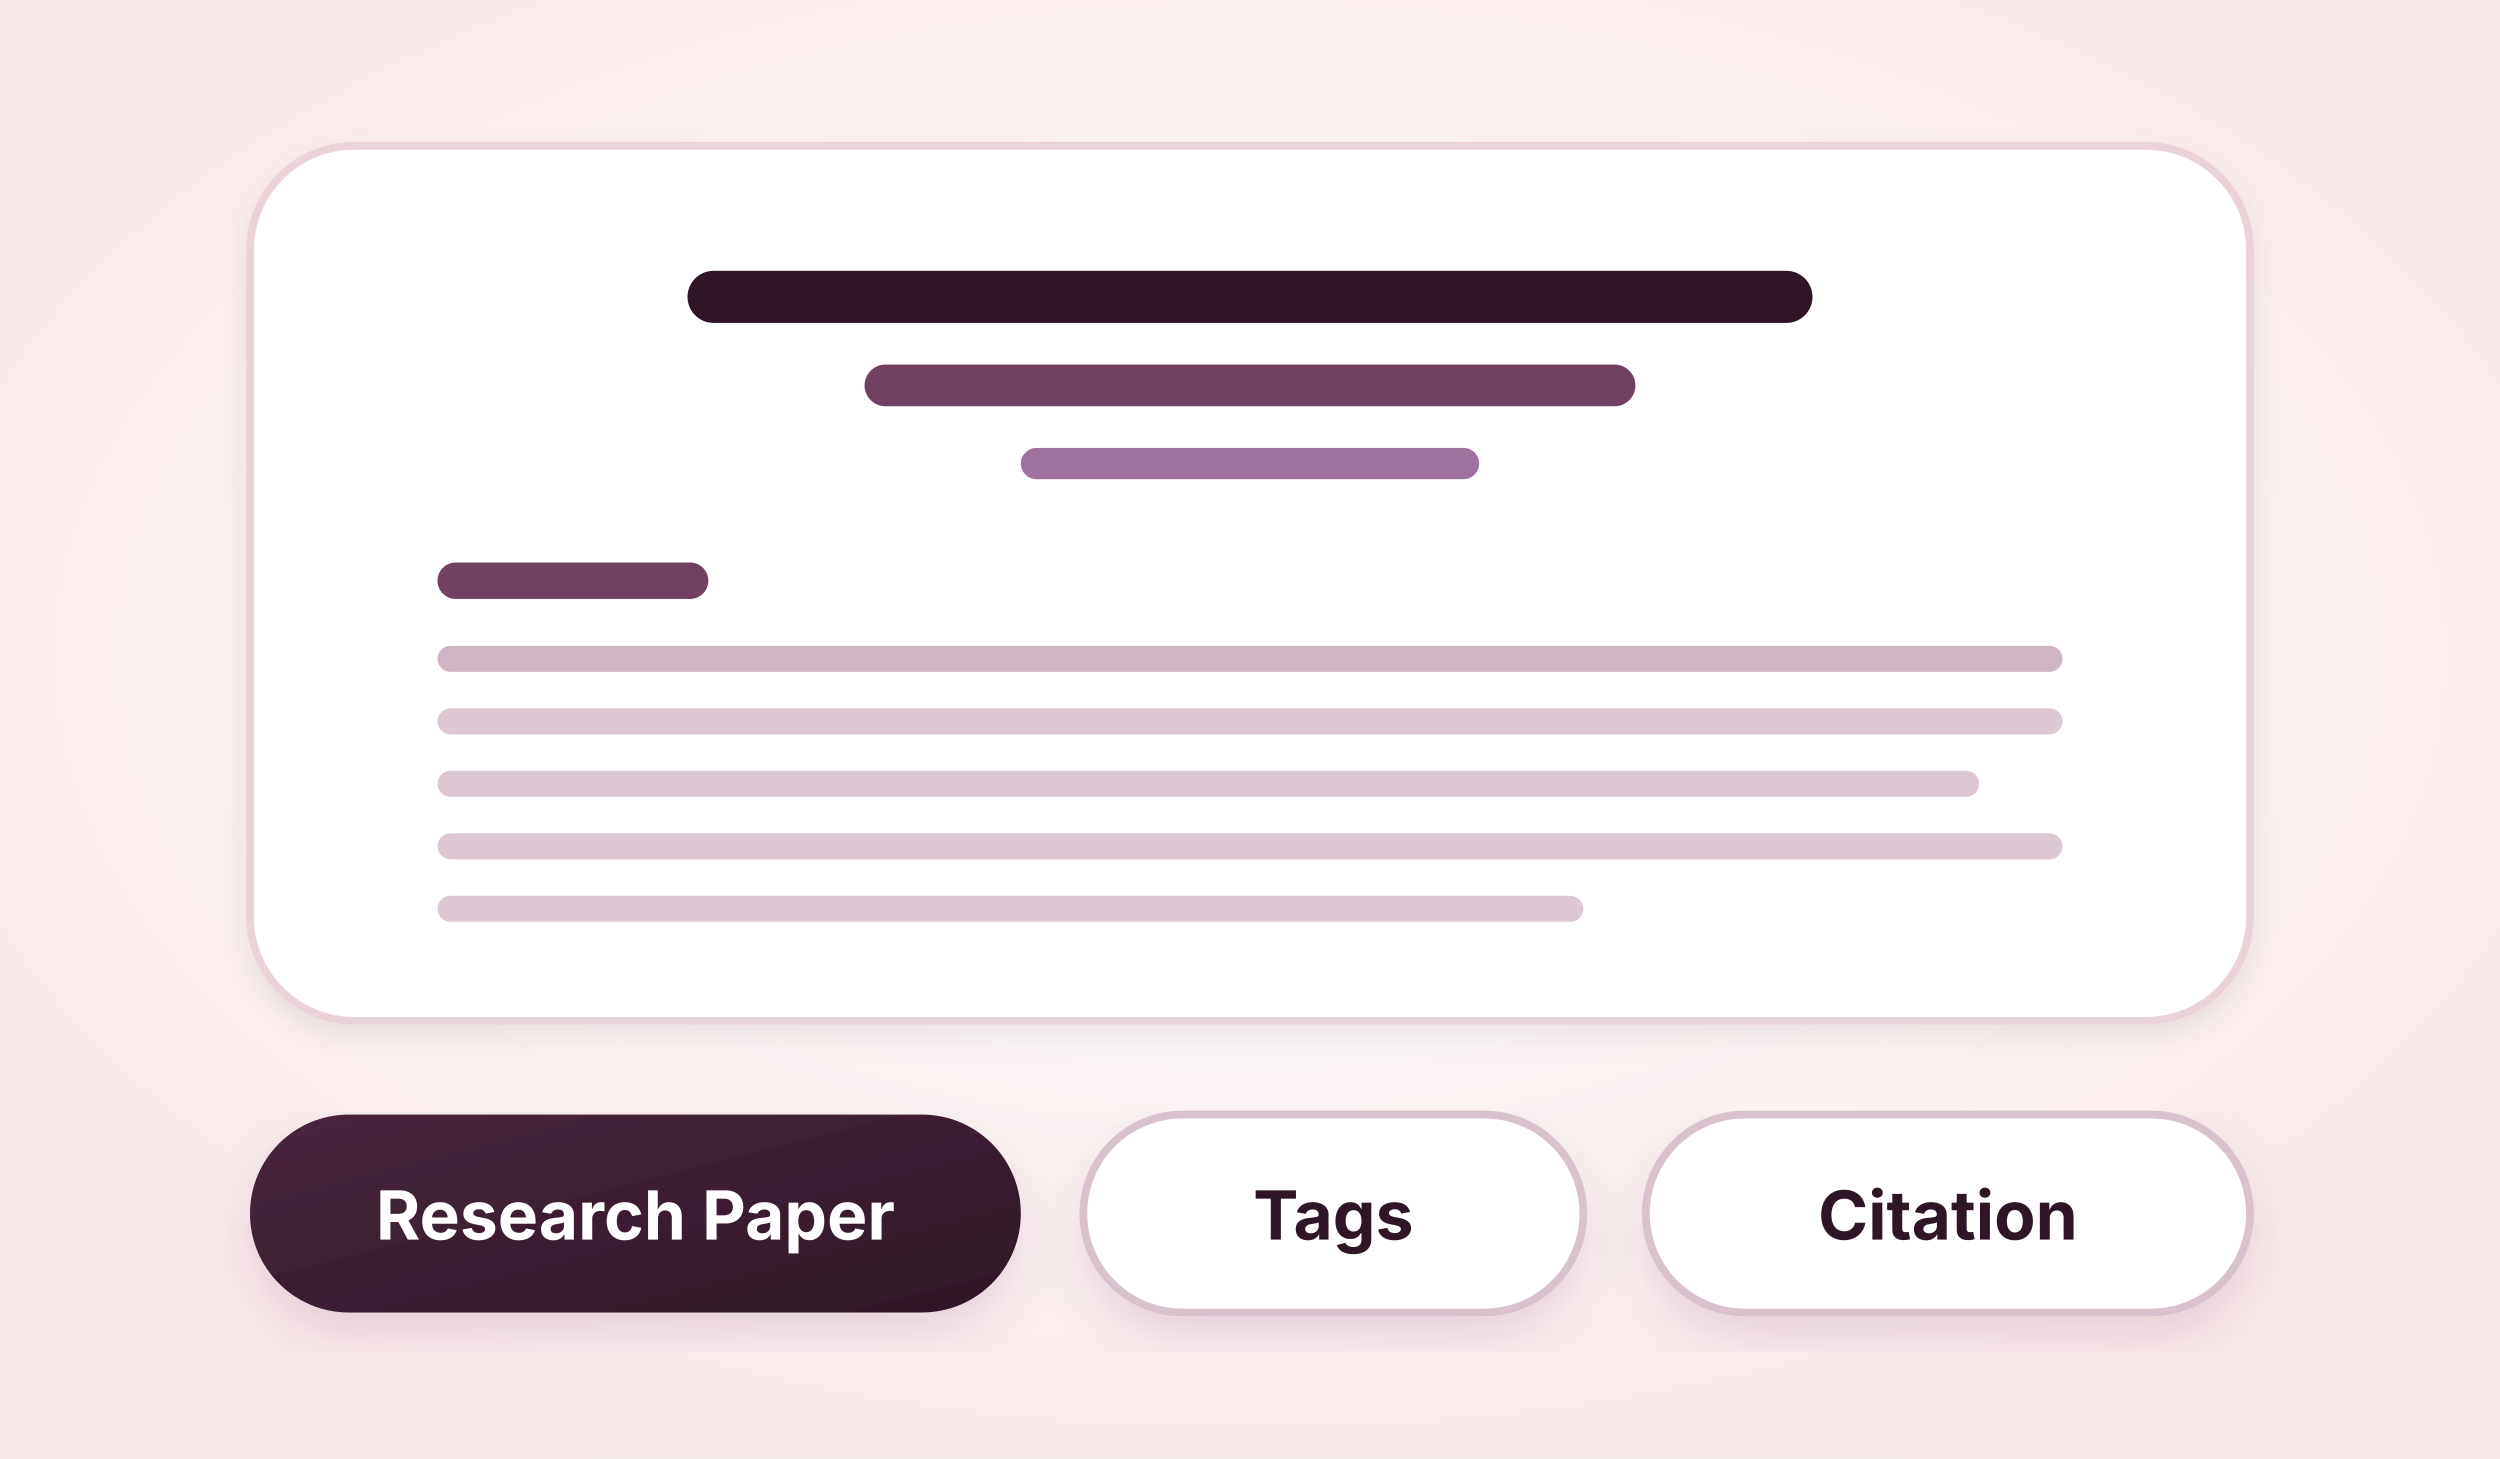
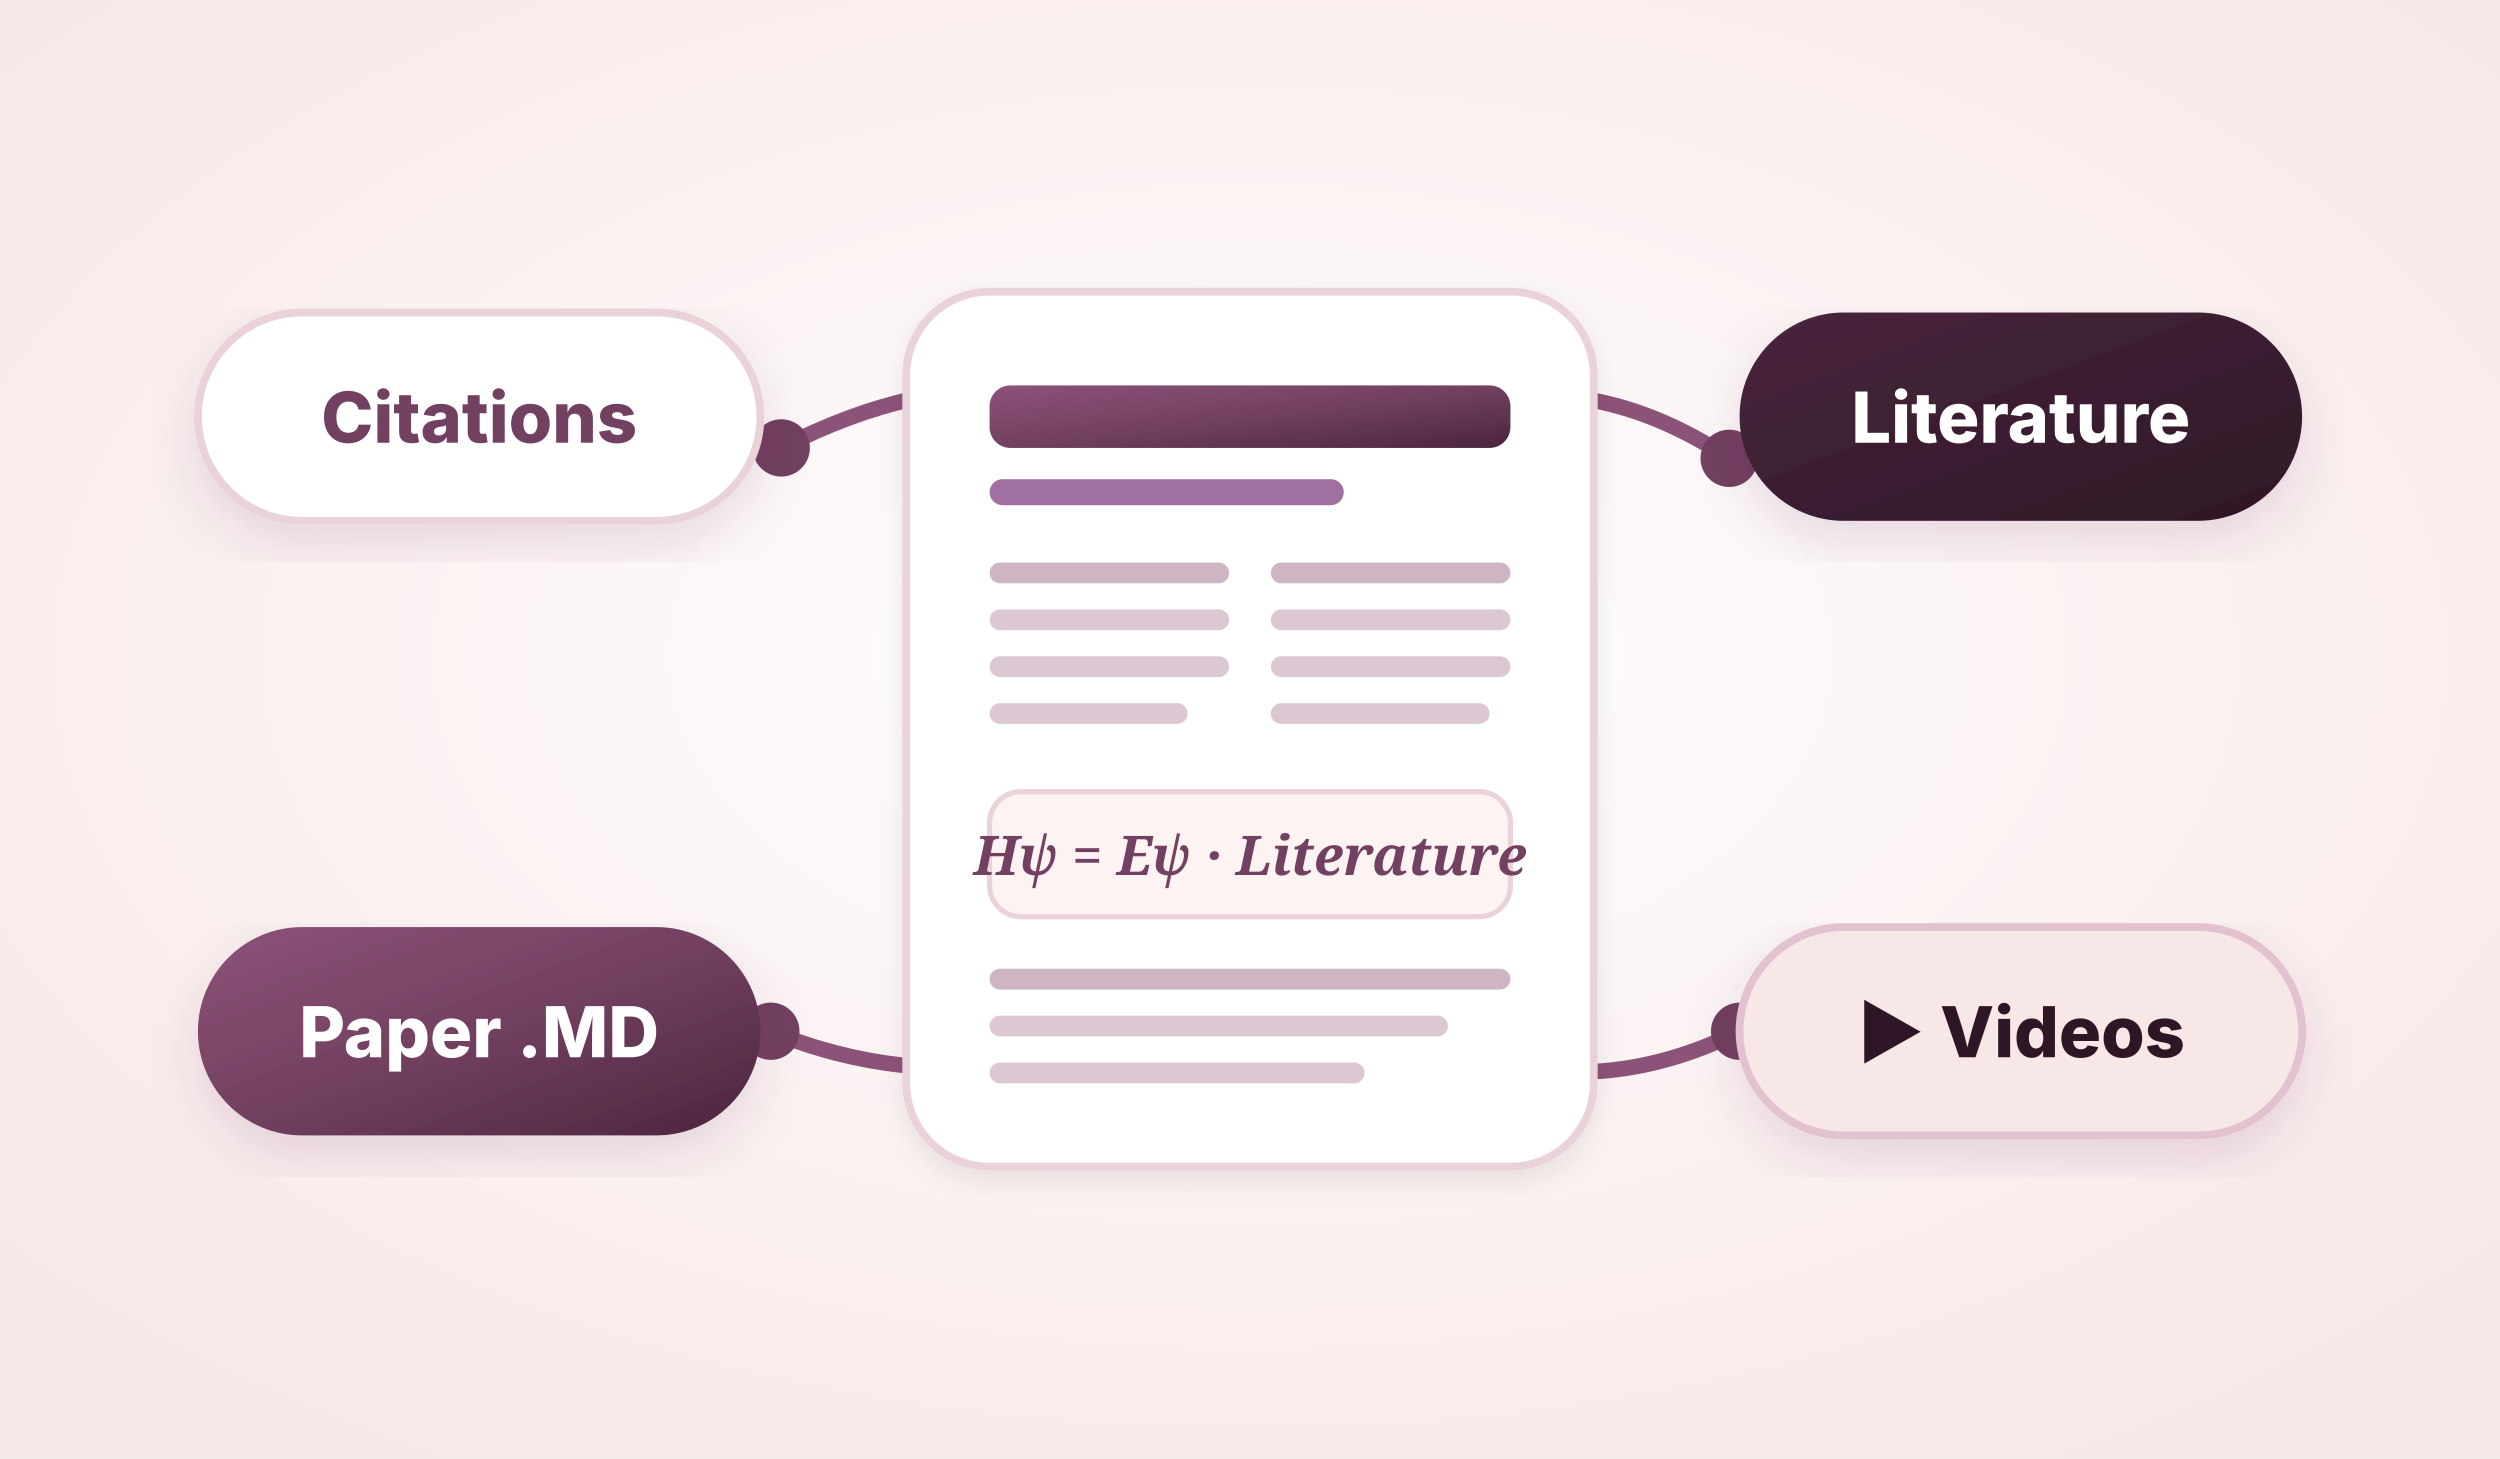
<svg xmlns="http://www.w3.org/2000/svg" viewBox="0 0 480 280" shape-rendering="geometricPrecision" text-rendering="geometricPrecision">
  <defs>
    <radialGradient id="bgGlow" cx="50%" cy="45%" r="65%">
      <stop offset="0%" stop-color="#FFFFFF" />
      <stop offset="100%" stop-color="#F8E7E7" />
    </radialGradient>
    <linearGradient id="plumGrad" x1="0%" y1="0%" x2="100%" y2="100%">
      <stop offset="0%" stop-color="#8C5378" />
      <stop offset="50%" stop-color="#724060" />
      <stop offset="100%" stop-color="#4A253D" />
    </linearGradient>
    <linearGradient id="darkPlumGrad" x1="0%" y1="0%" x2="100%" y2="100%">
      <stop offset="0%" stop-color="#4A253D" />
      <stop offset="100%" stop-color="#2D1826" />
    </linearGradient>
    <linearGradient id="berryGrad" x1="0%" y1="0%" x2="100%" y2="100%">
      <stop offset="0%" stop-color="#C69EC7" />
      <stop offset="100%" stop-color="#966397" />
    </linearGradient>
    <linearGradient id="blushCard" x1="0%" y1="0%" x2="0%" y2="100%">
      <stop offset="0%" stop-color="#FFFFFF" />
      <stop offset="100%" stop-color="#FDF3F3" />
    </linearGradient>
    <filter id="shadow3d" x="-15%" y="-15%" width="135%" height="140%">
      <feDropShadow dx="0" dy="8" stdDeviation="8" flood-color="#522943" flood-opacity="0.16" />
      <feDropShadow dx="0" dy="2" stdDeviation="2.5" flood-color="#2D1826" flood-opacity="0.08" />
    </filter>
    <filter id="softShadow" x="-12%" y="-12%" width="128%" height="132%">
      <feDropShadow dx="0" dy="4" stdDeviation="5" flood-color="#522943" flood-opacity="0.12" />
    </filter>
  </defs>
  <rect width="480" height="280" fill="url(#bgGlow)" />
-   <g filter="url(#shadow3d)" transform="translate(48, 28)">
-     <rect width="384" height="168" rx="20" fill="#FFFFFF" stroke="#EAD2D9" stroke-width="1.5" />
-     <rect x="84" y="24" width="216" height="10" rx="5" fill="#2D1826" />
-     <rect x="118" y="42" width="148" height="8" rx="4" fill="#724060" />
-     <rect x="148" y="58" width="88" height="6" rx="3" fill="#A070A1" />
-     <rect x="36" y="80" width="52" height="7" rx="3.5" fill="#724060" />
-     <rect x="36" y="96" width="312" height="5" rx="2.5" fill="#CDB5C3" />
-     <rect x="36" y="108" width="312" height="5" rx="2.5" fill="#DCC8D3" />
-     <rect x="36" y="120" width="296" height="5" rx="2.5" fill="#DCC8D3" />
-     <rect x="36" y="132" width="312" height="5" rx="2.5" fill="#DCC8D3" />
-     <rect x="36" y="144" width="220" height="5" rx="2.5" fill="#DCC8D3" />
+   <path d="M 150 86 C 185 68, 215 72, 236 96" fill="none" stroke="#8C5378" stroke-width="3" stroke-linecap="round" />
+   <path d="M 148 198 C 182 212, 215 204, 236 182" fill="none" stroke="#8C5378" stroke-width="3" stroke-linecap="round" />
+   <path d="M 332 88 C 302 68, 272 74, 252 96" fill="none" stroke="#8C5378" stroke-width="3" stroke-linecap="round" />
+   <path d="M 334 198 C 302 214, 272 204, 252 182" fill="none" stroke="#8C5378" stroke-width="3" stroke-linecap="round" />
+   <circle cx="150" cy="86" r="5.5" fill="#724060" />
+   <circle cx="148" cy="198" r="5.5" fill="#724060" />
+   <circle cx="332" cy="88" r="5.5" fill="#724060" />
+   <circle cx="334" cy="198" r="5.5" fill="#724060" />
+   <g filter="url(#shadow3d)" transform="translate(174, 56)">
+     <rect width="132" height="168" rx="16" fill="#FFFFFF" stroke="#EAD2D9" stroke-width="1.5" />
+     <rect x="16" y="18" width="100" height="12" rx="4" fill="url(#plumGrad)" />
+     <rect x="16" y="36" width="68" height="5" rx="2.5" fill="#A070A1" />
+     <rect x="16" y="52" width="46" height="4" rx="2" fill="#CDB5C3" />
+     <rect x="16" y="61" width="46" height="4" rx="2" fill="#DCC8D3" />
+     <rect x="16" y="70" width="46" height="4" rx="2" fill="#DCC8D3" />
+     <rect x="16" y="79" width="38" height="4" rx="2" fill="#DCC8D3" />
+     <rect x="70" y="52" width="46" height="4" rx="2" fill="#CDB5C3" />
+     <rect x="70" y="61" width="46" height="4" rx="2" fill="#DCC8D3" />
+     <rect x="70" y="70" width="46" height="4" rx="2" fill="#DCC8D3" />
+     <rect x="70" y="79" width="42" height="4" rx="2" fill="#DCC8D3" />
+     <rect x="16" y="96" width="100" height="24" rx="6" fill="#FDF3F3" stroke="#EAD2D9" />
+     <text x="66" y="112" text-anchor="middle" font-family="Georgia, serif" font-size="10.5" font-style="italic" font-weight="700" fill="#724060">Hψ = Eψ · Literature</text>
+     <rect x="16" y="130" width="100" height="4" rx="2" fill="#CDB5C3" />
+     <rect x="16" y="139" width="88" height="4" rx="2" fill="#DCC8D3" />
+     <rect x="16" y="148" width="72" height="4" rx="2" fill="#DCC8D3" />
  </g>
-   <g filter="url(#softShadow)" transform="translate(48, 214)">
-     <rect width="148" height="38" rx="19" fill="url(#darkPlumGrad)" />
-     <text x="74" y="24" text-anchor="middle" font-family="Inter, system-ui, sans-serif" font-size="13" font-weight="700" fill="#FFFFFF">Research Paper</text>
+   <g filter="url(#softShadow)" transform="translate(38, 60)">
+     <rect width="108" height="40" rx="20" fill="#FFFFFF" stroke="#EAD2D9" stroke-width="1.5" />
+     <text x="54" y="25" text-anchor="middle" font-family="Inter, system-ui, sans-serif" font-size="13.5" font-weight="800" fill="#724060">Citations</text>
  </g>
-   <g filter="url(#softShadow)" transform="translate(208, 214)">
-     <rect width="96" height="38" rx="19" fill="#FFFFFF" stroke="#D8C2CD" stroke-width="1.5" />
-     <text x="48" y="24" text-anchor="middle" font-family="Inter, system-ui, sans-serif" font-size="13" font-weight="700" fill="#2D1826">Tags</text>
+   <g filter="url(#softShadow)" transform="translate(38, 178)">
+     <rect width="108" height="40" rx="20" fill="url(#plumGrad)" />
+     <text x="54" y="25" text-anchor="middle" font-family="Inter, system-ui, sans-serif" font-size="13.5" font-weight="800" fill="#FFFFFF">Paper .MD</text>
  </g>
-   <g filter="url(#softShadow)" transform="translate(316, 214)">
-     <rect width="116" height="38" rx="19" fill="#FFFFFF" stroke="#D8C2CD" stroke-width="1.5" />
-     <text x="58" y="24" text-anchor="middle" font-family="Inter, system-ui, sans-serif" font-size="13" font-weight="700" fill="#2D1826">Citation</text>
+   <g filter="url(#softShadow)" transform="translate(334, 60)">
+     <rect width="108" height="40" rx="20" fill="url(#darkPlumGrad)" />
+     <text x="54" y="25" text-anchor="middle" font-family="Inter, system-ui, sans-serif" font-size="13.5" font-weight="800" fill="#FFFFFF">Literature</text>
+   </g>
+   <g filter="url(#softShadow)" transform="translate(334, 178)">
+     <rect width="108" height="40" rx="20" fill="#F8E7E7" stroke="#E2C2CE" stroke-width="1.5" />
+     <text x="54" y="25" text-anchor="middle" font-family="Inter, system-ui, sans-serif" font-size="13.5" font-weight="800" fill="#2D1826">▶ Videos</text>
  </g>
</svg>
